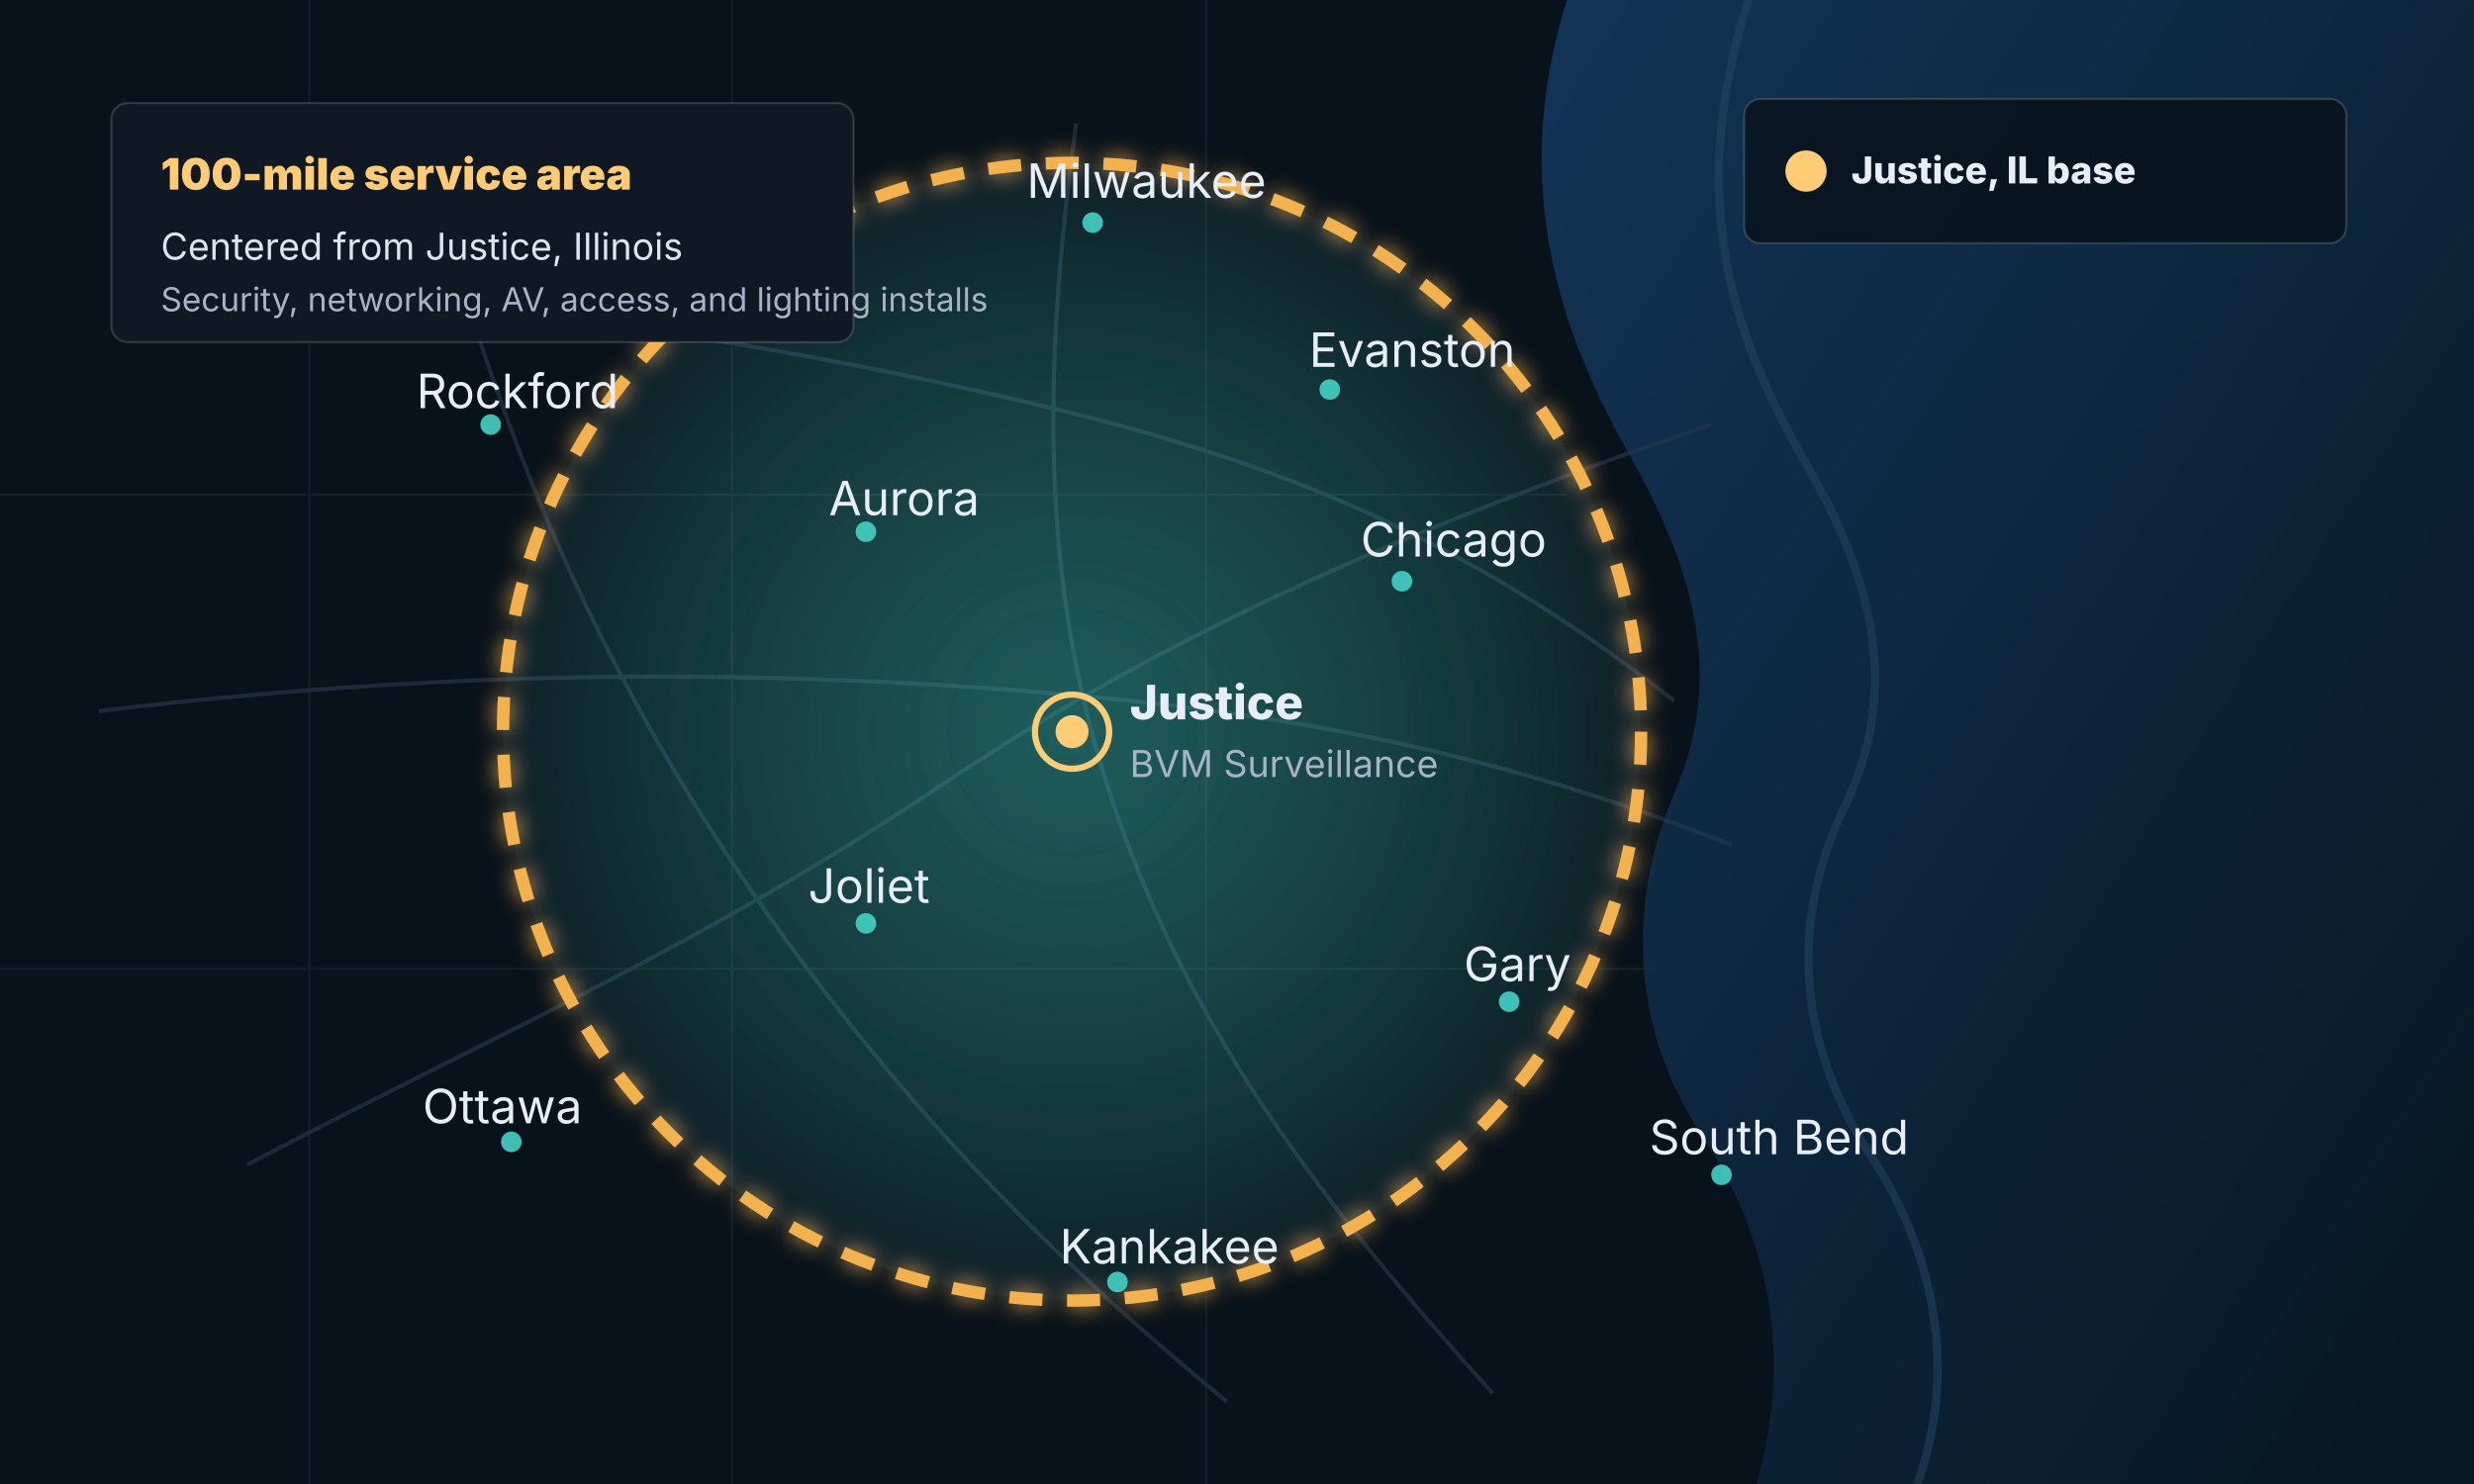
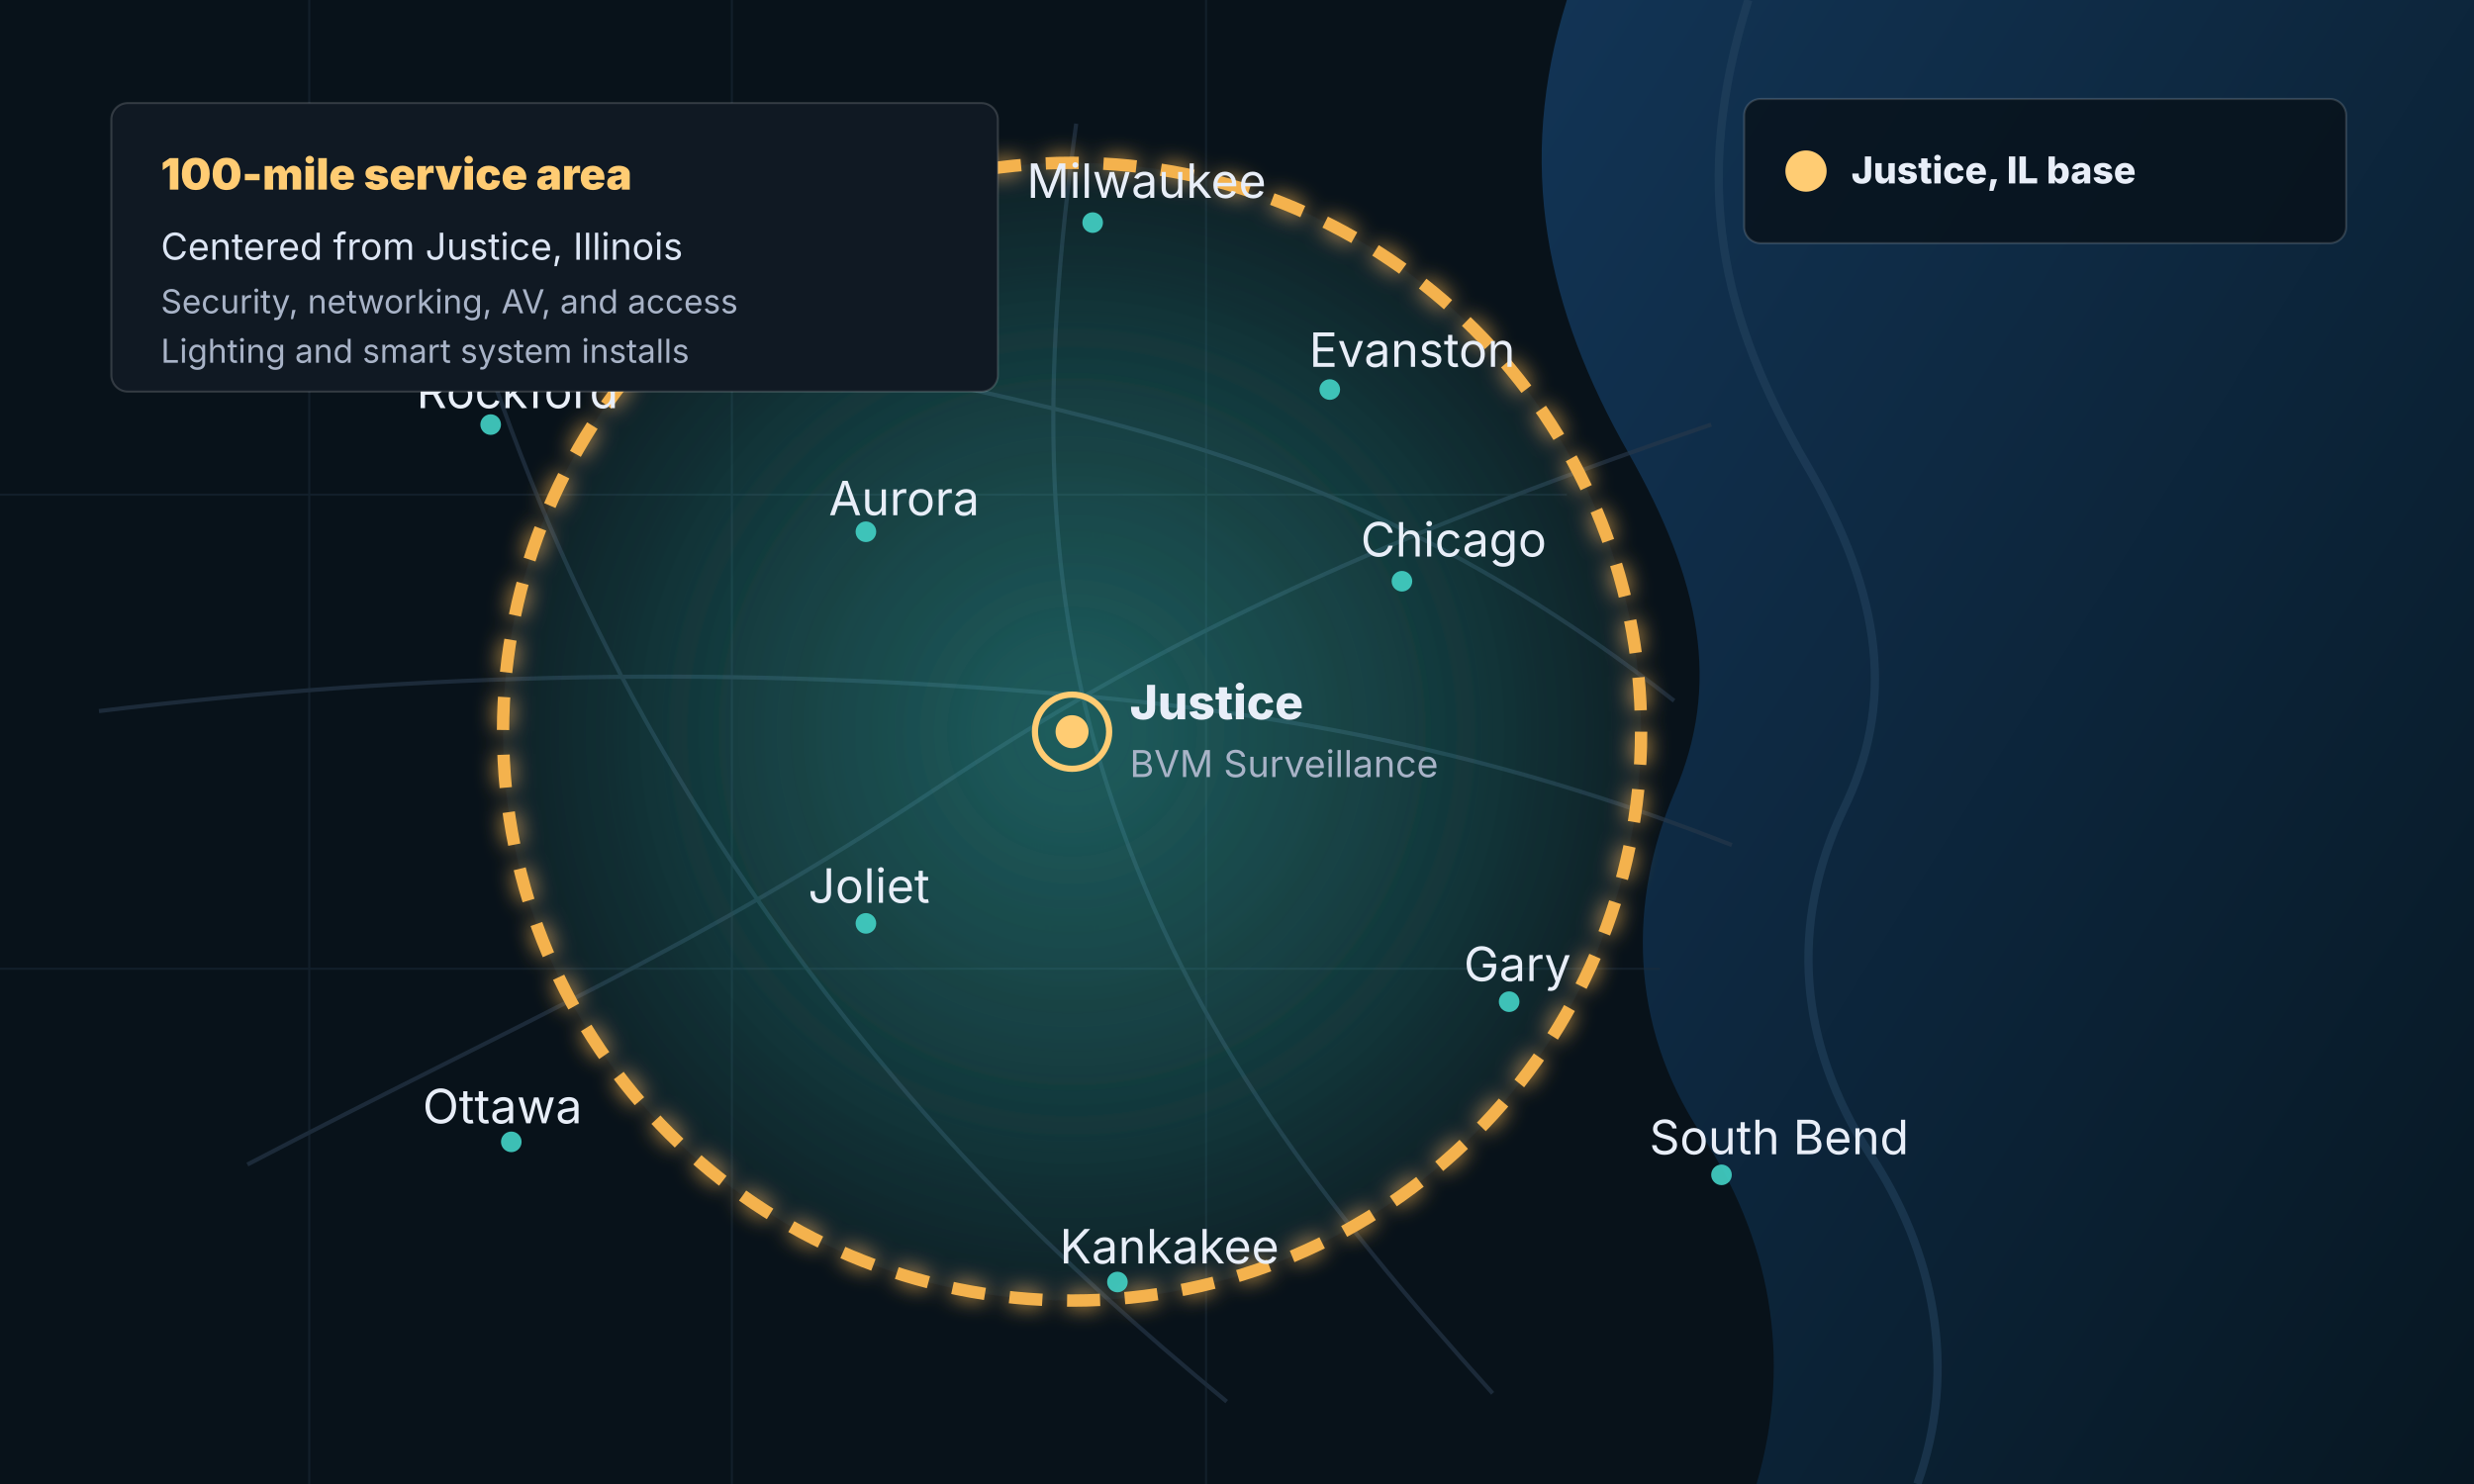
<svg xmlns="http://www.w3.org/2000/svg" viewBox="0 0 1200 720" role="img" aria-labelledby="title desc">
  <defs>
    <linearGradient id="water" x1="0" x2="1" y1="0" y2="1">
      <stop offset="0" stop-color="#123455" />
      <stop offset="1" stop-color="#071722" />
    </linearGradient>
    <radialGradient id="radiusFill" cx="50%" cy="50%" r="50%">
      <stop offset="0" stop-color="#42d2c5" stop-opacity="0.22" />
      <stop offset="0.7" stop-color="#42d2c5" stop-opacity="0.1" />
      <stop offset="1" stop-color="#42d2c5" stop-opacity="0.04" />
    </radialGradient>
    <filter id="glow" x="-30%" y="-30%" width="160%" height="160%">
      <feGaussianBlur stdDeviation="5" result="blur" />
      <feMerge>
        <feMergeNode in="blur" />
        <feMergeNode in="SourceGraphic" />
      </feMerge>
    </filter>
  </defs>
  <rect width="1200" height="720" fill="#08121a" />
  <path d="M760 0 C735 80 750 150 790 220 C825 282 835 332 812 385 C790 437 790 497 825 550 C858 600 870 658 852 720 L1200 720 L1200 0 Z" fill="url(#water)" />
  <path d="M848 0 C820 90 835 154 876 225 C914 290 919 342 894 393 C868 448 872 506 907 560 C938 607 950 664 930 720" fill="none" stroke="#24445f" stroke-width="4" opacity="0.55" />
  <g opacity="0.65" stroke="#26384a" stroke-width="2">
    <path d="M92 122 C220 152 332 155 510 198 C618 224 710 260 812 340" fill="none" />
    <path d="M120 565 C252 496 338 460 455 382 C555 315 660 264 830 206" fill="none" />
    <path d="M210 88 C245 220 295 340 390 468 C450 548 510 610 595 680" fill="none" />
    <path d="M522 60 C505 184 505 287 540 390 C578 502 642 585 724 676" fill="none" />
    <path d="M48 345 C205 326 358 323 518 337 C642 348 738 370 840 410" fill="none" />
  </g>
  <g opacity="0.5" stroke="#1b2b3a" stroke-width="1">
    <path d="M0 240 H760" />
    <path d="M0 470 H805" />
    <path d="M150 0 V720" />
    <path d="M355 0 V720" />
    <path d="M585 0 V720" />
  </g>
  <circle cx="520" cy="355" r="276" fill="url(#radiusFill)" stroke="#f4b24d" stroke-width="6" stroke-dasharray="16 12" filter="url(#glow)" />
  <circle cx="520" cy="355" r="8" fill="#ffcc73" />
  <circle cx="520" cy="355" r="18" fill="none" stroke="#ffcc73" stroke-width="3" />
  <g font-family="Inter, Arial, sans-serif" font-size="23" fill="#e8eef8">
    <text x="548" y="349" font-weight="800">Justice</text>
    <text x="548" y="377" fill="#a8b3c7" font-size="18">BVM Surveillance</text>
    <text x="660" y="270">Chicago</text>
    <text x="635" y="178">Evanston</text>
    <text x="402" y="250">Aurora</text>
    <text x="392" y="438">Joliet</text>
    <text x="202" y="198">Rockford</text>
    <text x="498" y="96">Milwaukee</text>
    <text x="710" y="476">Gary</text>
    <text x="205" y="545">Ottawa</text>
    <text x="514" y="613">Kankakee</text>
    <text x="800" y="560">South Bend</text>
  </g>
  <g fill="#42d2c5" opacity="0.9">
    <circle cx="680" cy="282" r="5" />
    <circle cx="645" cy="189" r="5" />
    <circle cx="420" cy="258" r="5" />
    <circle cx="420" cy="448" r="5" />
    <circle cx="238" cy="206" r="5" />
    <circle cx="530" cy="108" r="5" />
    <circle cx="732" cy="486" r="5" />
    <circle cx="248" cy="554" r="5" />
    <circle cx="542" cy="622" r="5" />
    <circle cx="835" cy="570" r="5" />
  </g>
  <g font-family="Inter, Arial, sans-serif">
-     <rect x="54" y="50" width="360" height="116" rx="8" fill="#101923" stroke="#ffffff" stroke-opacity="0.16" />
+     <rect x="54" y="50" width="430" height="140" rx="8" fill="#101923" stroke="#ffffff" stroke-opacity="0.16" />
    <text x="78" y="92" fill="#ffcc73" font-size="21" font-weight="900">100-mile service area</text>
    <text x="78" y="126" fill="#dce5f4" font-size="18">Centered from Justice, Illinois</text>
-     <text x="78" y="151" fill="#a8b3c7" font-size="16">Security, networking, AV, access, and lighting installs</text>
+     <text x="78" y="152" fill="#a8b3c7" font-size="16">Security, networking, AV, and access</text>
+     <text x="78" y="176" fill="#a8b3c7" font-size="16">Lighting and smart system installs</text>
  </g>
  <g font-family="Inter, Arial, sans-serif">
    <rect x="846" y="48" width="292" height="70" rx="8" fill="#071018" fill-opacity="0.78" stroke="#ffffff" stroke-opacity="0.16" />
    <circle cx="876" cy="83" r="10" fill="#ffcc73" />
    <text x="898" y="89" fill="#e8eef8" font-size="18" font-weight="800">Justice, IL base</text>
  </g>
</svg>
